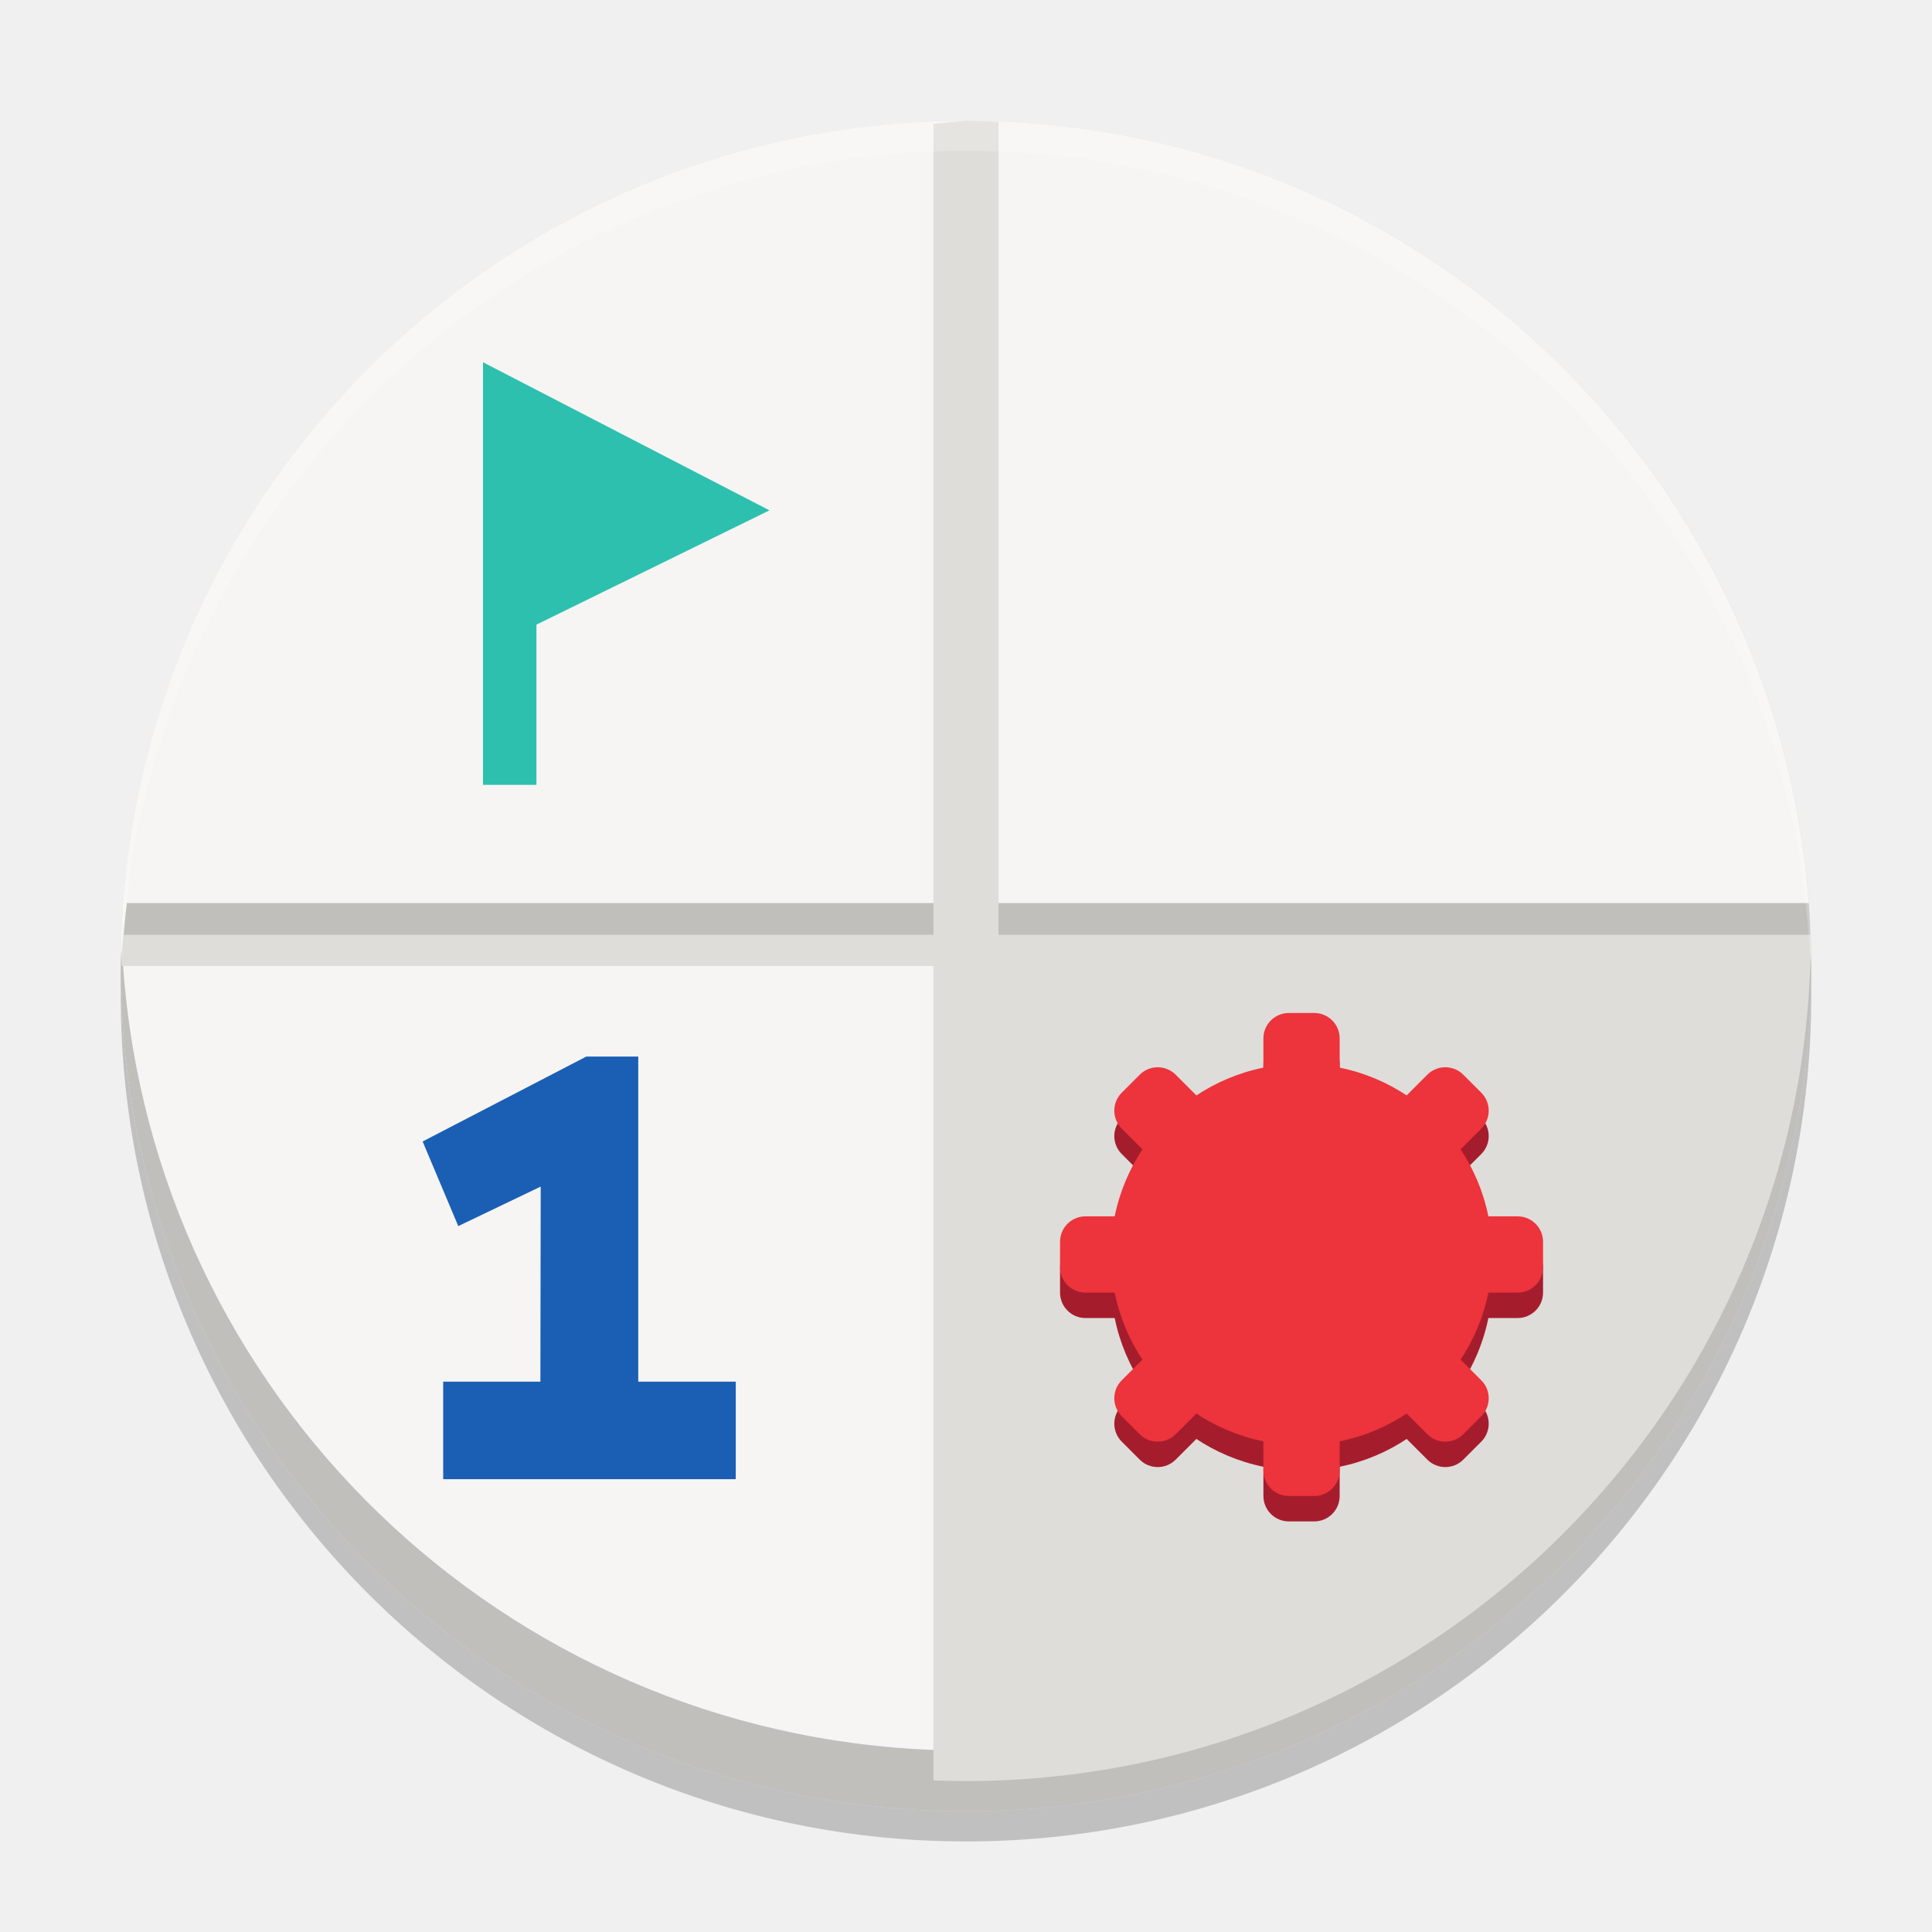
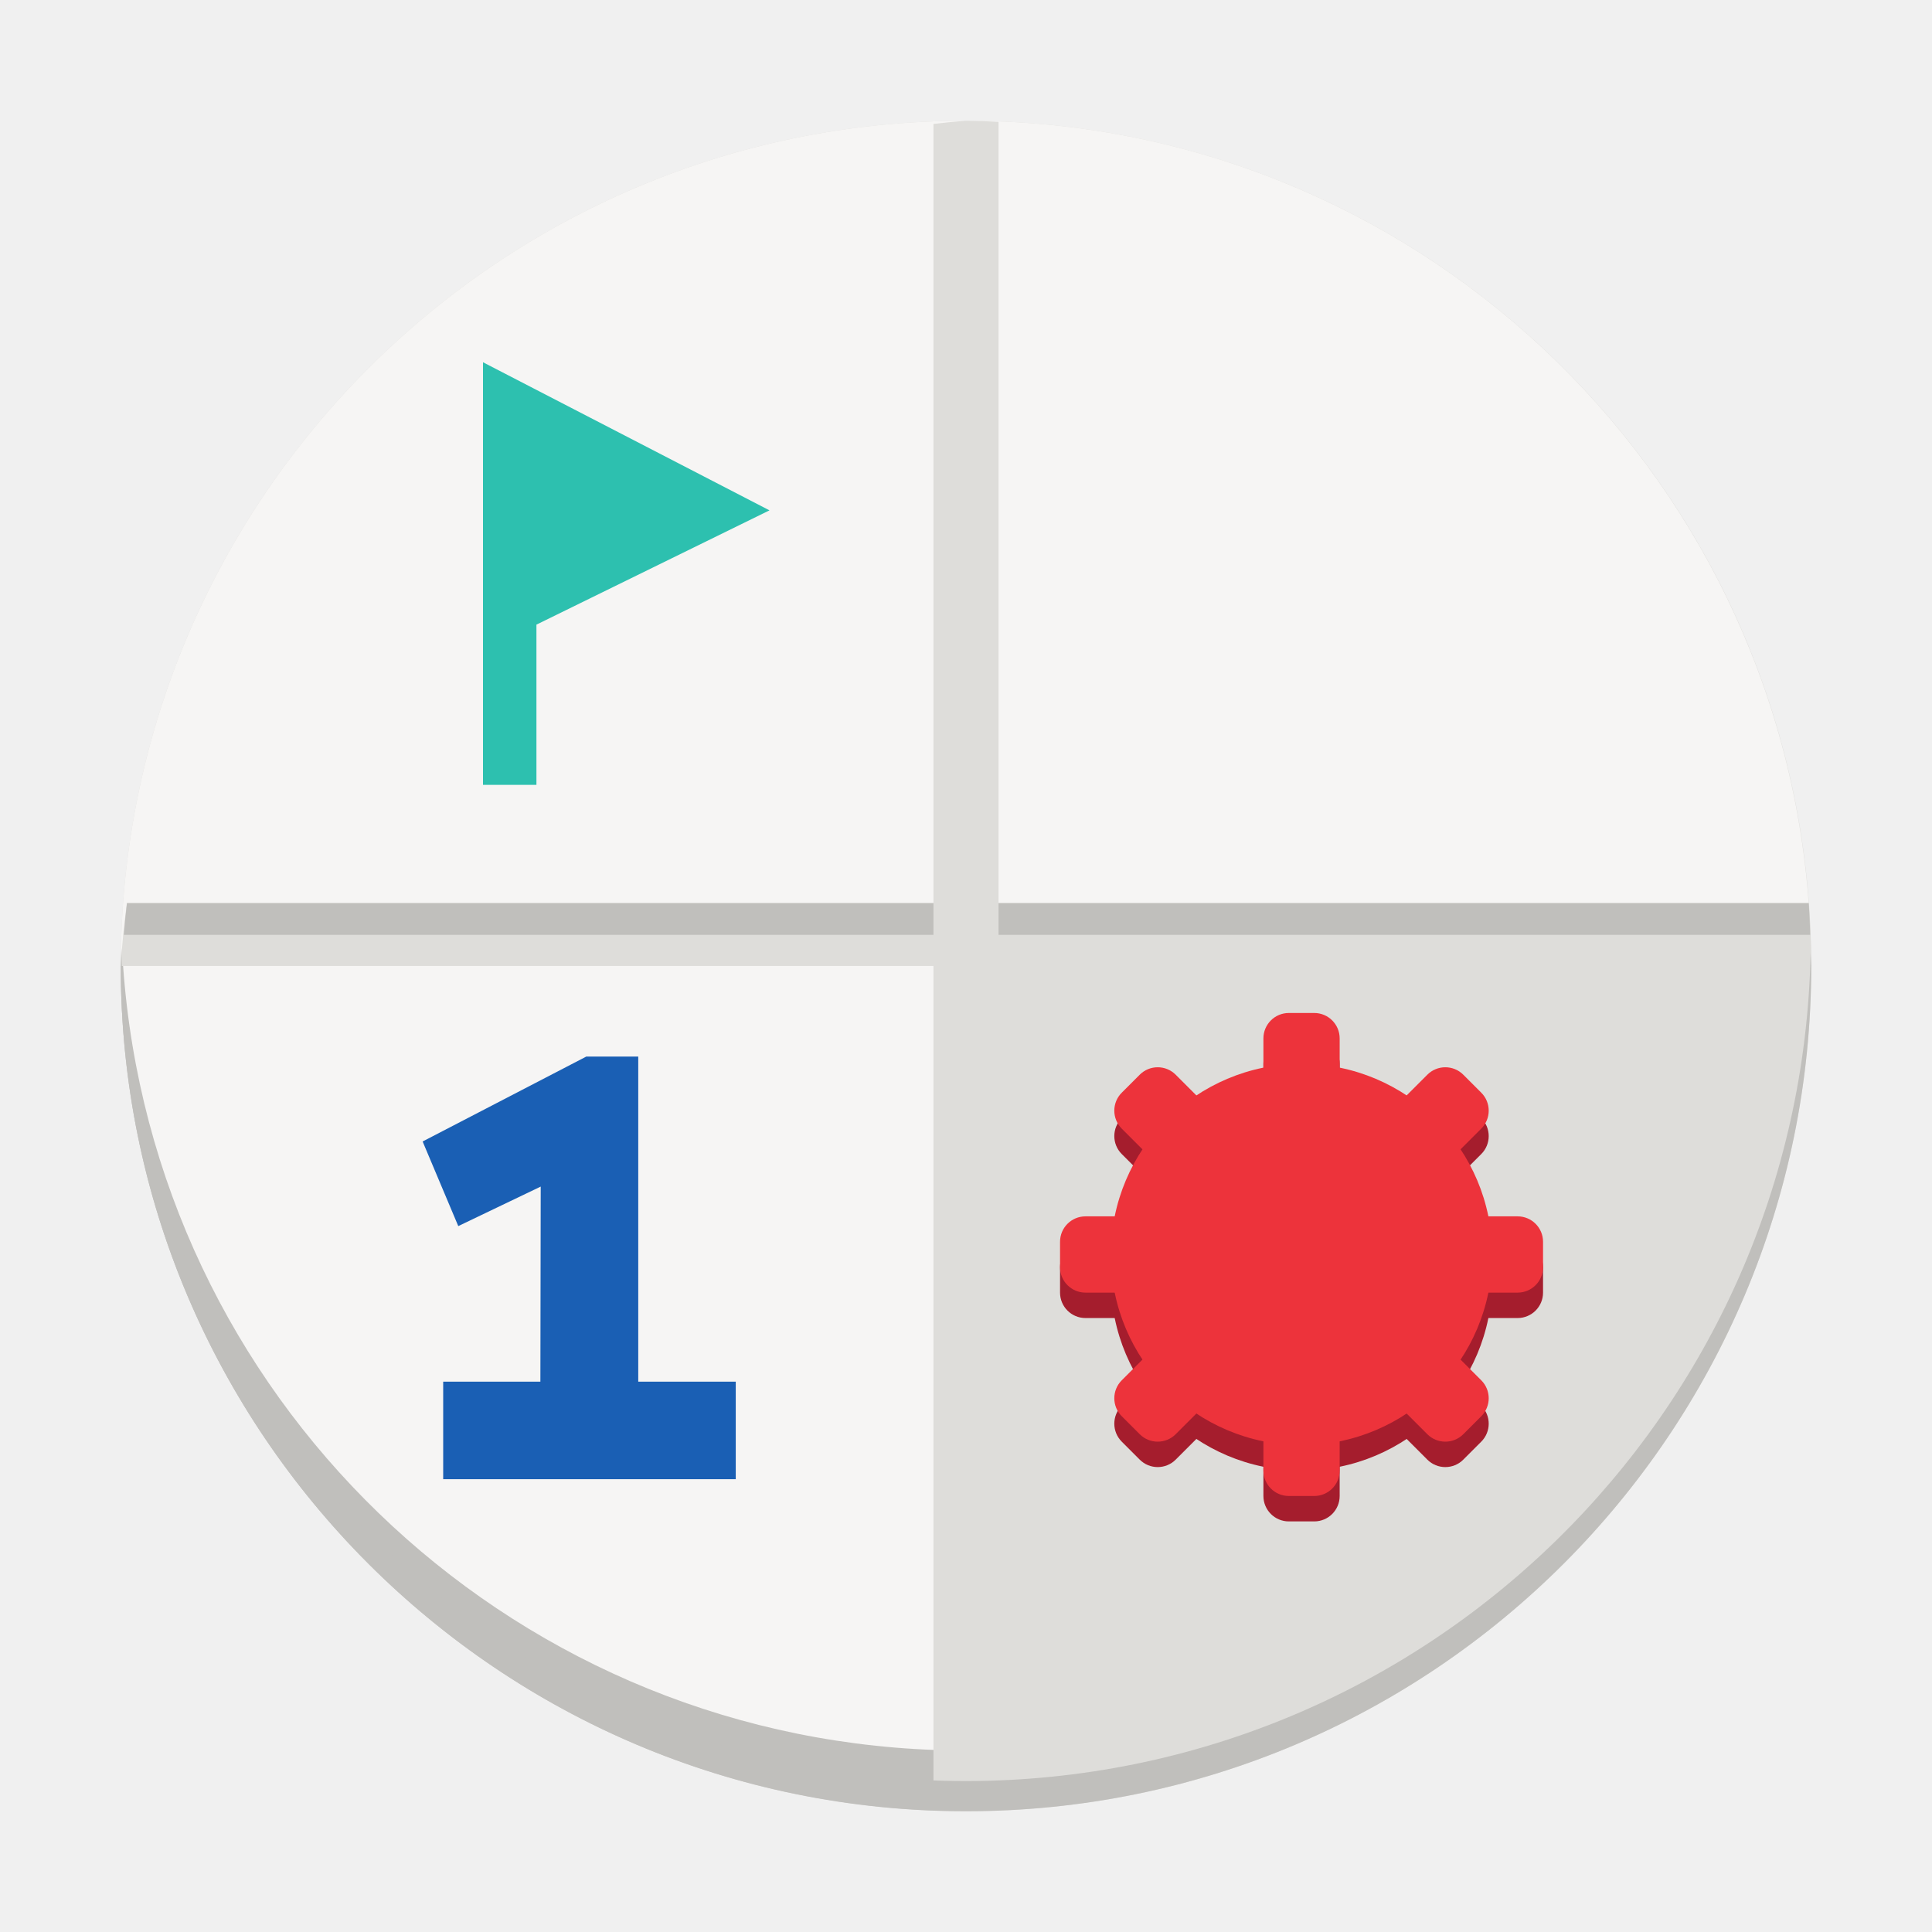
<svg xmlns="http://www.w3.org/2000/svg" width="64" height="64" enable-background="new" version="1.0" id="svg61">
  <defs id="defs5">
    <filter id="a" x="-0.033" y="-0.033" width="1.066" height="1.066" color-interpolation-filters="sRGB">
      <feGaussianBlur stdDeviation="4.48" id="feGaussianBlur2" />
    </filter>
  </defs>
-   <circle style="opacity:0.2" cx="32" cy="33" r="28" id="circle2" />
  <circle style="fill:#deddda;fill-opacity:1" cx="32" cy="32" r="28" id="circle4" />
  <path id="circle4-5" style="fill:#f6f5f4;fill-opacity:1" d="M 32 4 C 16.536 4 4 16.536 4 32 C 4 47.163 16.055 59.502 31.104 59.977 C 31.069 59.973 31.034 59.971 31 59.967 L 31 29.979 L 59.92 29.979 C 58.883 15.459 46.784 4 32 4 z " />
  <path id="circle4-5-0" style="fill:#c0bfbc;fill-opacity:1" d="M 4 31.998 L 4 32 C 4 47.163 16.055 59.502 31.104 59.977 C 31.069 59.973 31.034 59.971 31 59.967 L 31 57.971 C 16.667 57.466 5.081 46.198 4.078 31.998 L 4 31.998 z " />
  <path id="path23" style="color:#000000;fill:#deddda;stroke-width:0.519;-inkscape-stroke:none" d="M 4.205,29.906 A 28,28 0 0 0 4,31.998 H 60 a 28,28 0 0 0 -0.084,-2.092 z" />
  <path id="path25" style="color:#000000;fill:#c0bfbc;stroke-width:0.519;-inkscape-stroke:none" d="M 4.205,29.922 A 28,28 0 0 0 4.102,30.967 H 59.965 a 28,28 0 0 0 -0.047,-1.045 z" />
  <path id="path15588" style="color:#000000;fill:#deddda;stroke-width:0.519;-inkscape-stroke:none" d="M 32,4 A 28,28 0 0 0 30.922,4.105 V 59.895 A 28,28 0 0 0 32,60 28,28 0 0 0 33.078,59.895 V 4.037 A 28,28 0 0 0 32,4 Z" />
-   <path style="opacity:0.2;fill:#ffffff" d="M 32,4 A 28,28 0 0 0 4,32 28,28 0 0 0 4.021,32.586 28,28 0 0 1 32,5 28,28 0 0 1 59.979,32.414 28,28 0 0 0 60,32 a 28,28 0 0 0 -28,-28 z" id="path16-3" />
  <path d="m 16,12 v 14 h 1.77 v -5.308 l 7.72,-3.786 z" fill="#2dc0af" id="path31" style="stroke-width:0.431" />
  <path d="m 14.681,49 h 9.692 V 45.769 H 21.143 V 35 h -1.721 l -5.422,2.813 1.181,2.803 2.731,-1.309 -0.011,6.462 h -3.22 z" fill="#1a5fb4" font-weight="800" letter-spacing="0" word-spacing="0" id="path33" style="stroke-width:0.538" />
  <g transform="matrix(0.4210526,0,0,0.4210526,4.799474,-65.81187)" fill="#a51d2d" id="g45">
    <circle cx="91" cy="257" r="15" id="circle35" />
    <rect x="88" y="238" width="6" height="38" rx="2" ry="2" id="rect37" />
    <rect transform="rotate(90)" x="254" y="-110" width="6" height="38" rx="2" ry="2" id="rect39" />
    <rect transform="rotate(45)" x="243.07" y="98.38" width="6" height="38" rx="2" ry="2" id="rect41" />
    <rect transform="rotate(135)" x="114.38" y="-265.07" width="6" height="38" rx="2" ry="2" id="rect43" />
  </g>
  <g transform="matrix(0.4210526,0,0,0.4210526,4.799474,-66.65398)" fill="#ed333b" id="g57">
    <circle cx="91" cy="257" r="15" id="circle47" />
    <rect x="88" y="238" width="6" height="38" rx="2" ry="2" id="rect49" />
    <rect transform="rotate(90)" x="254" y="-110" width="6" height="38" rx="2" ry="2" id="rect51" />
    <rect transform="rotate(45)" x="243.07" y="98.38" width="6" height="38" rx="2" ry="2" id="rect53" />
    <rect transform="rotate(135)" x="114.38" y="-265.07" width="6" height="38" rx="2" ry="2" id="rect55" />
  </g>
  <path style="opacity:1;fill:#c0bfbc;fill-opacity:1" d="M 32,60 A 28,28 0 0 1 4,32 28,28 0 0 1 4.021,31.414 28,28 0 0 0 32,59 28,28 0 0 0 59.979,31.586 28,28 0 0 1 60,32 a 28,28 0 0 1 -28,28 z" id="path16-3-6" />
</svg>
